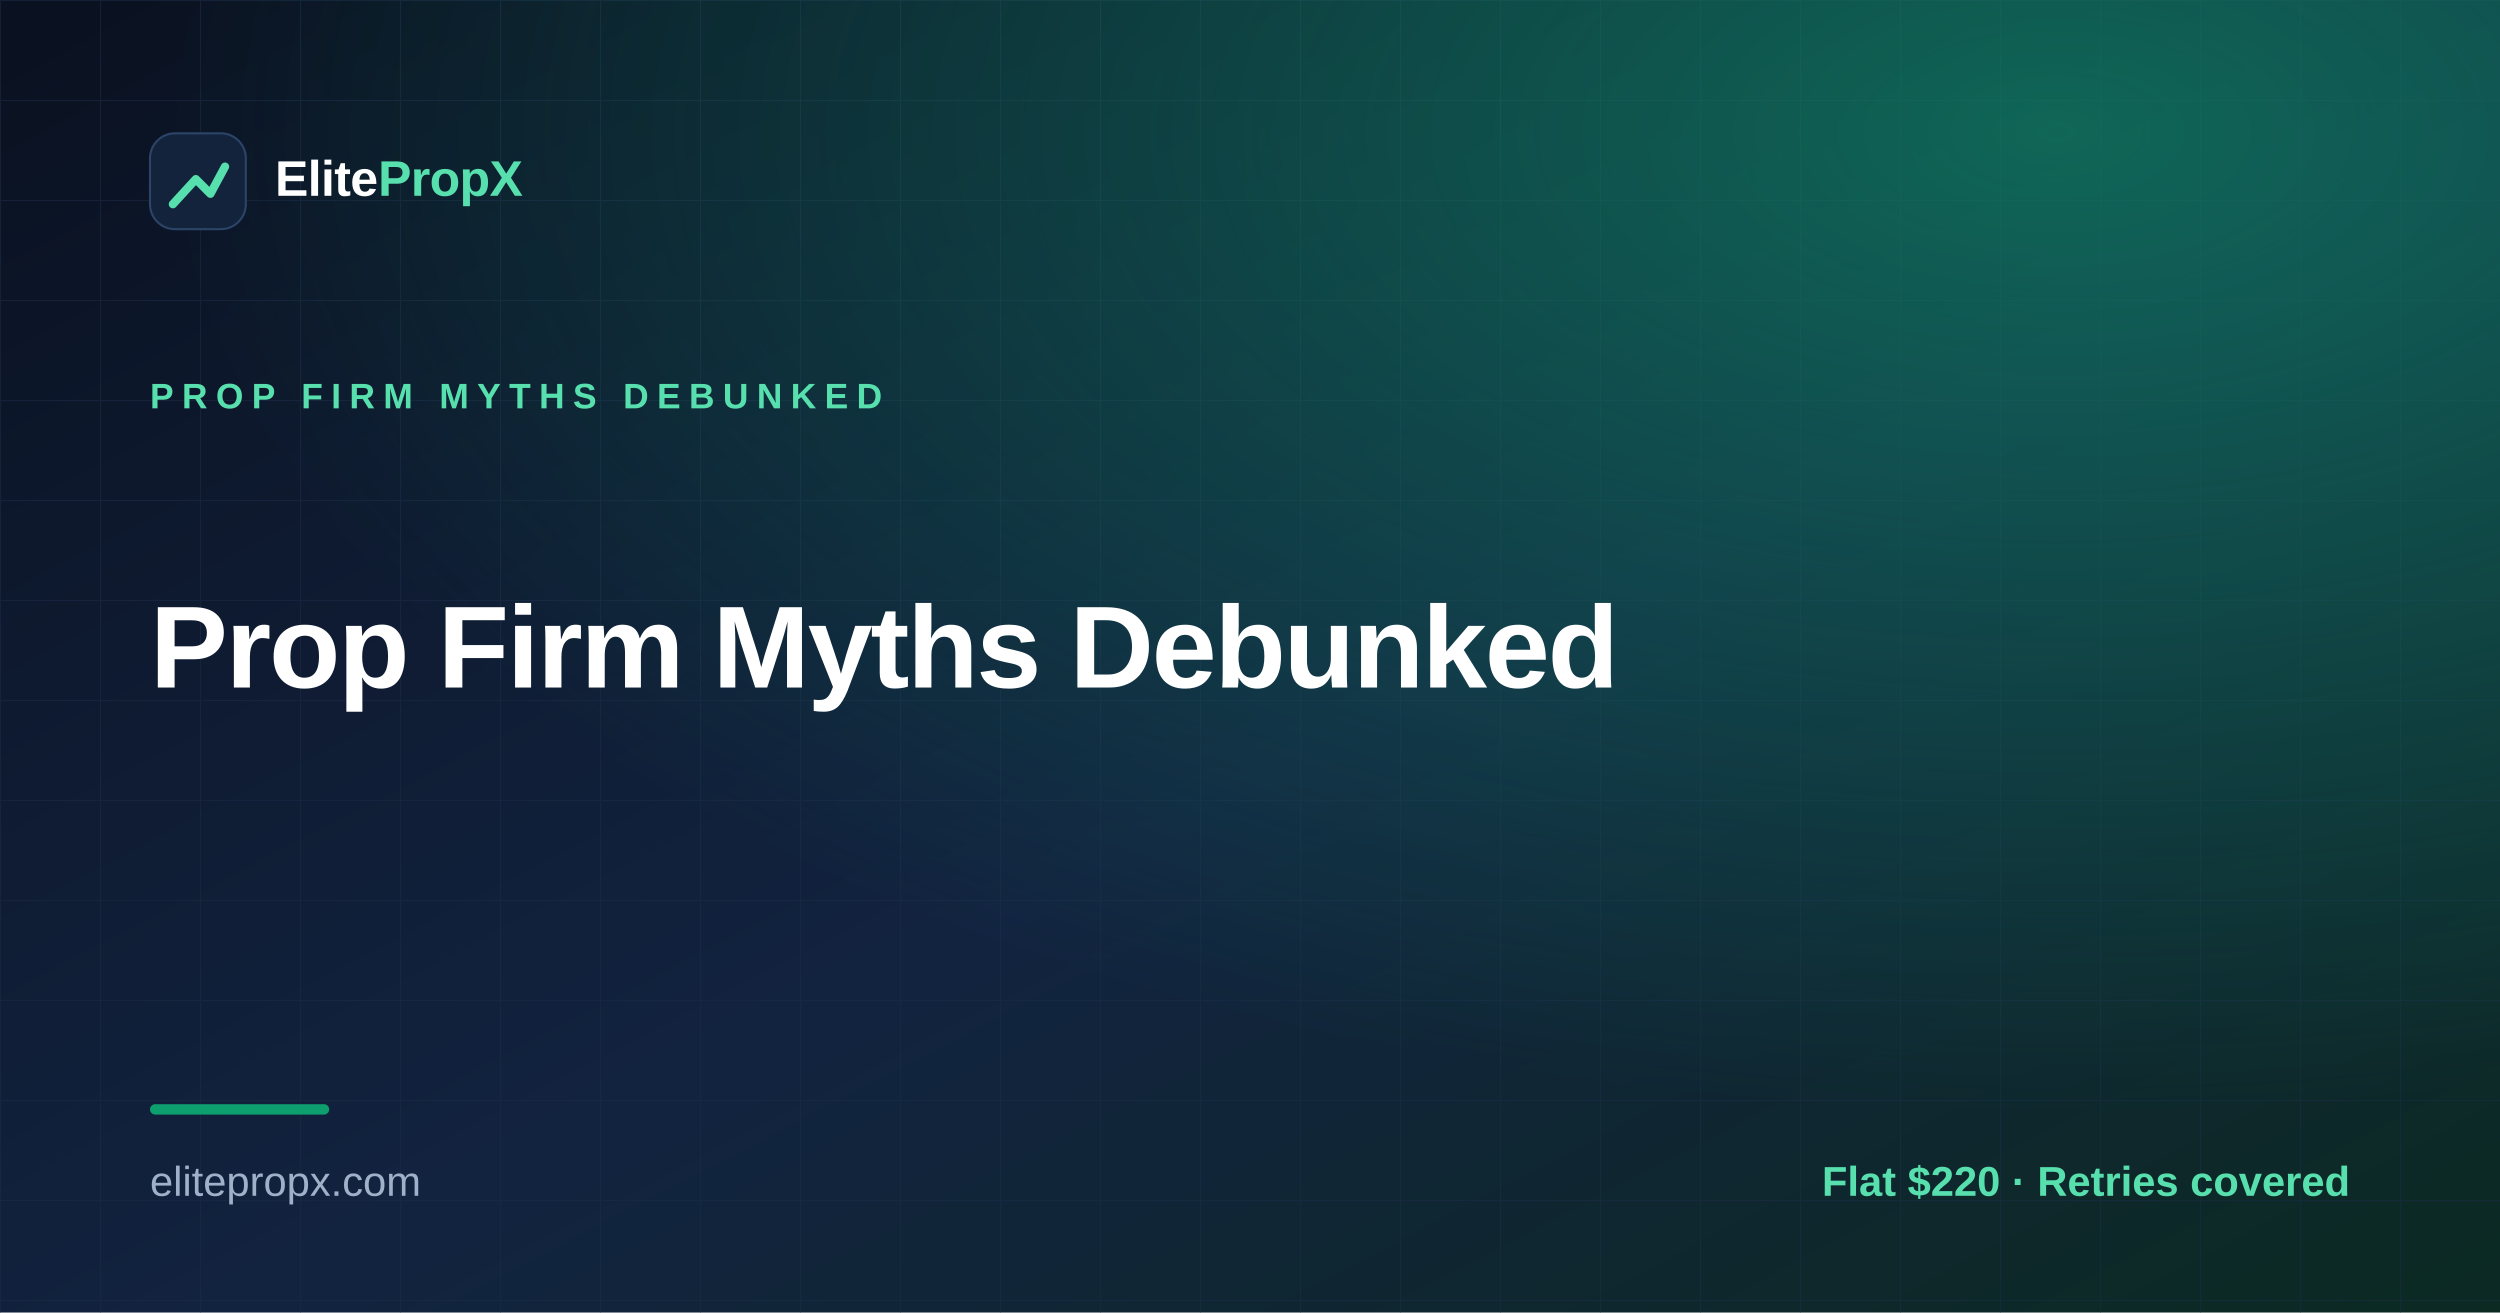
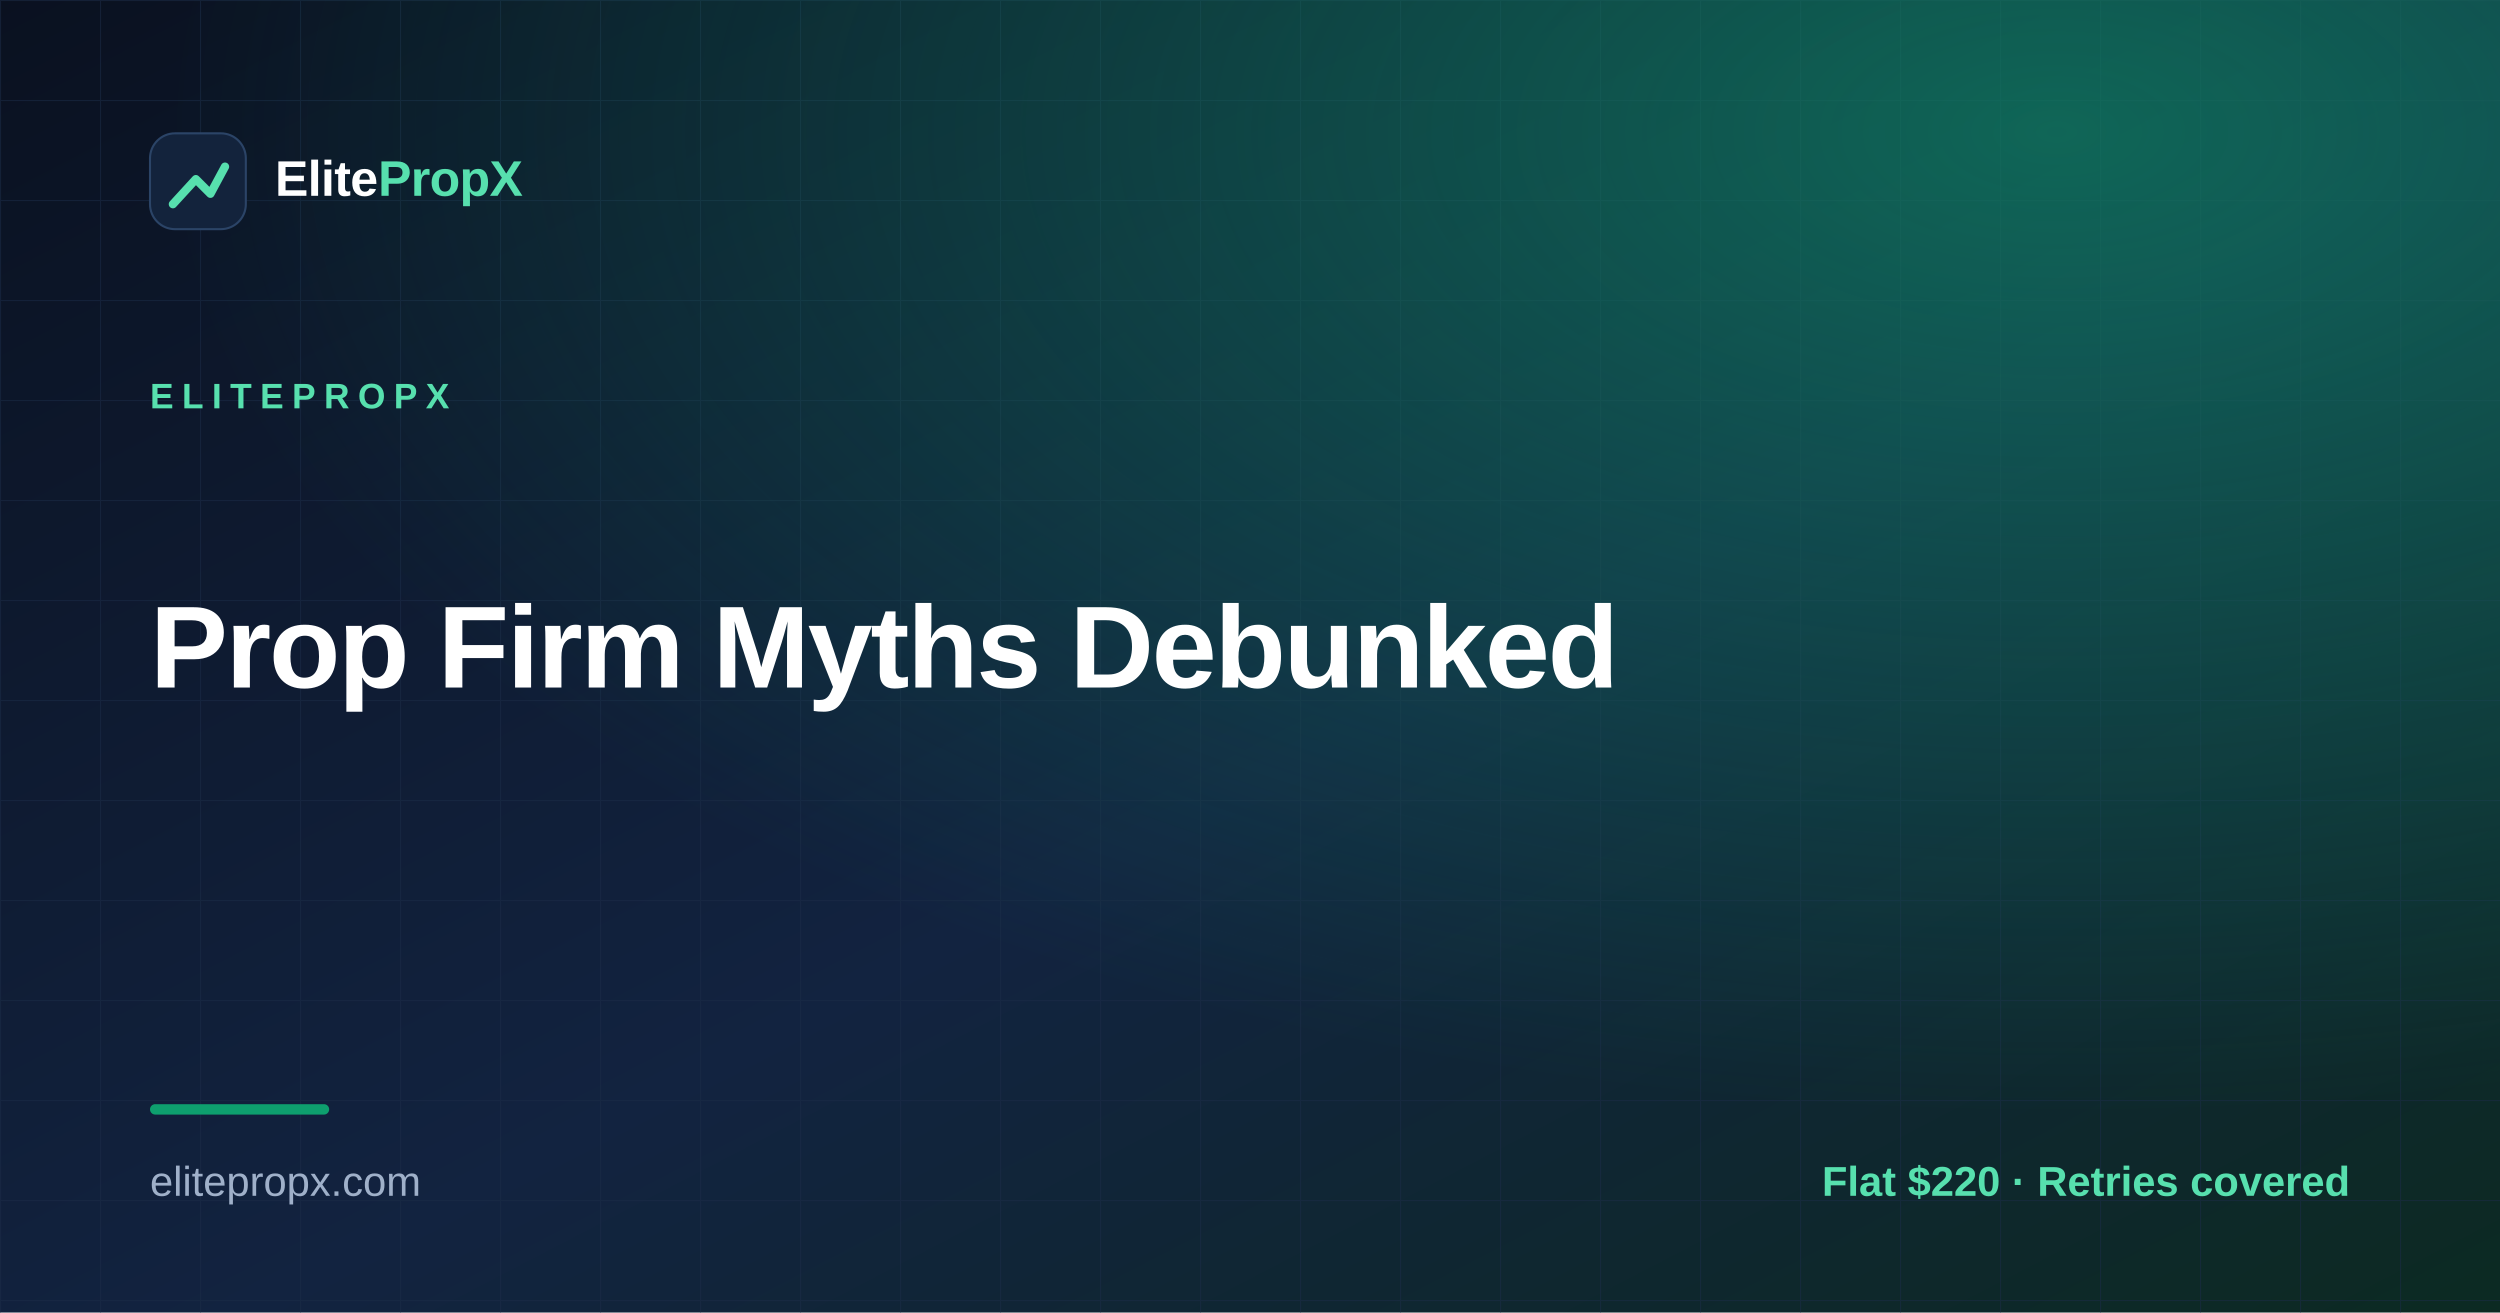
<svg xmlns="http://www.w3.org/2000/svg" width="1200" height="630" viewBox="0 0 1200 630" role="img" aria-label="Prop Firm Myths Debunked" font-family="Arial, Helvetica, 'Segoe UI', sans-serif">
  <defs>
    <linearGradient id="bg" x1="0" y1="0" x2="1" y2="1">
      <stop offset="0" stop-color="#0a1120" />
      <stop offset="0.55" stop-color="#122340" />
      <stop offset="1" stop-color="#0c2a22" />
    </linearGradient>
    <radialGradient id="glow" cx="0.82" cy="0.1" r="0.75">
      <stop offset="0" stop-color="#0e9f6e" stop-opacity="0.55" />
      <stop offset="1" stop-color="#0e9f6e" stop-opacity="0" />
    </radialGradient>
    <pattern id="ogg" width="48" height="48" patternUnits="userSpaceOnUse">
      <path d="M 48 0 L 0 0 0 48" fill="none" stroke="#1b2c47" stroke-width="1" />
    </pattern>
  </defs>
  <rect width="1200" height="630" fill="url(#bg)" />
  <rect width="1200" height="630" fill="url(#ogg)" opacity="0.55" />
  <rect width="1200" height="630" fill="url(#glow)" />
  <g transform="translate(72,64)">
    <rect width="46" height="46" rx="12" fill="#13233c" stroke="#2b4467" />
    <path d="M11 34 L22 22 L29 29 L36 16" fill="none" stroke="#57e0ae" stroke-width="4" stroke-linecap="round" stroke-linejoin="round" />
  </g>
  <text x="132" y="94" font-family="Arial, Helvetica, 'Segoe UI', sans-serif" font-size="24" font-weight="800" fill="#ffffff" letter-spacing="-0.3">Elite<tspan fill="#57e0ae">PropX</tspan>
  </text>
-   <text x="72" y="196" font-family="Arial, Helvetica, 'Segoe UI', sans-serif" font-size="17" font-weight="800" fill="#57e0ae" letter-spacing="4">PROP FIRM MYTHS DEBUNKED</text>
+   <text x="72" y="196" font-family="Arial, Helvetica, 'Segoe UI', sans-serif" font-size="17" font-weight="800" fill="#57e0ae" letter-spacing="4">ELITEPROPX</text>
  <text x="72" y="330" font-family="Arial, Helvetica, 'Segoe UI', sans-serif" font-size="56" font-weight="800" fill="#ffffff" letter-spacing="-1">Prop Firm Myths Debunked</text>
  <rect x="72" y="530" width="86" height="5" rx="2.5" fill="#0e9f6e" />
  <text x="72" y="574" font-family="Arial, Helvetica, 'Segoe UI', sans-serif" font-size="20" fill="#9fb0c9">elitepropx.com</text>
  <text x="1128" y="574" font-family="Arial, Helvetica, 'Segoe UI', sans-serif" font-size="20" font-weight="700" fill="#57e0ae" text-anchor="end">Flat $220 · Retries covered</text>
</svg>
